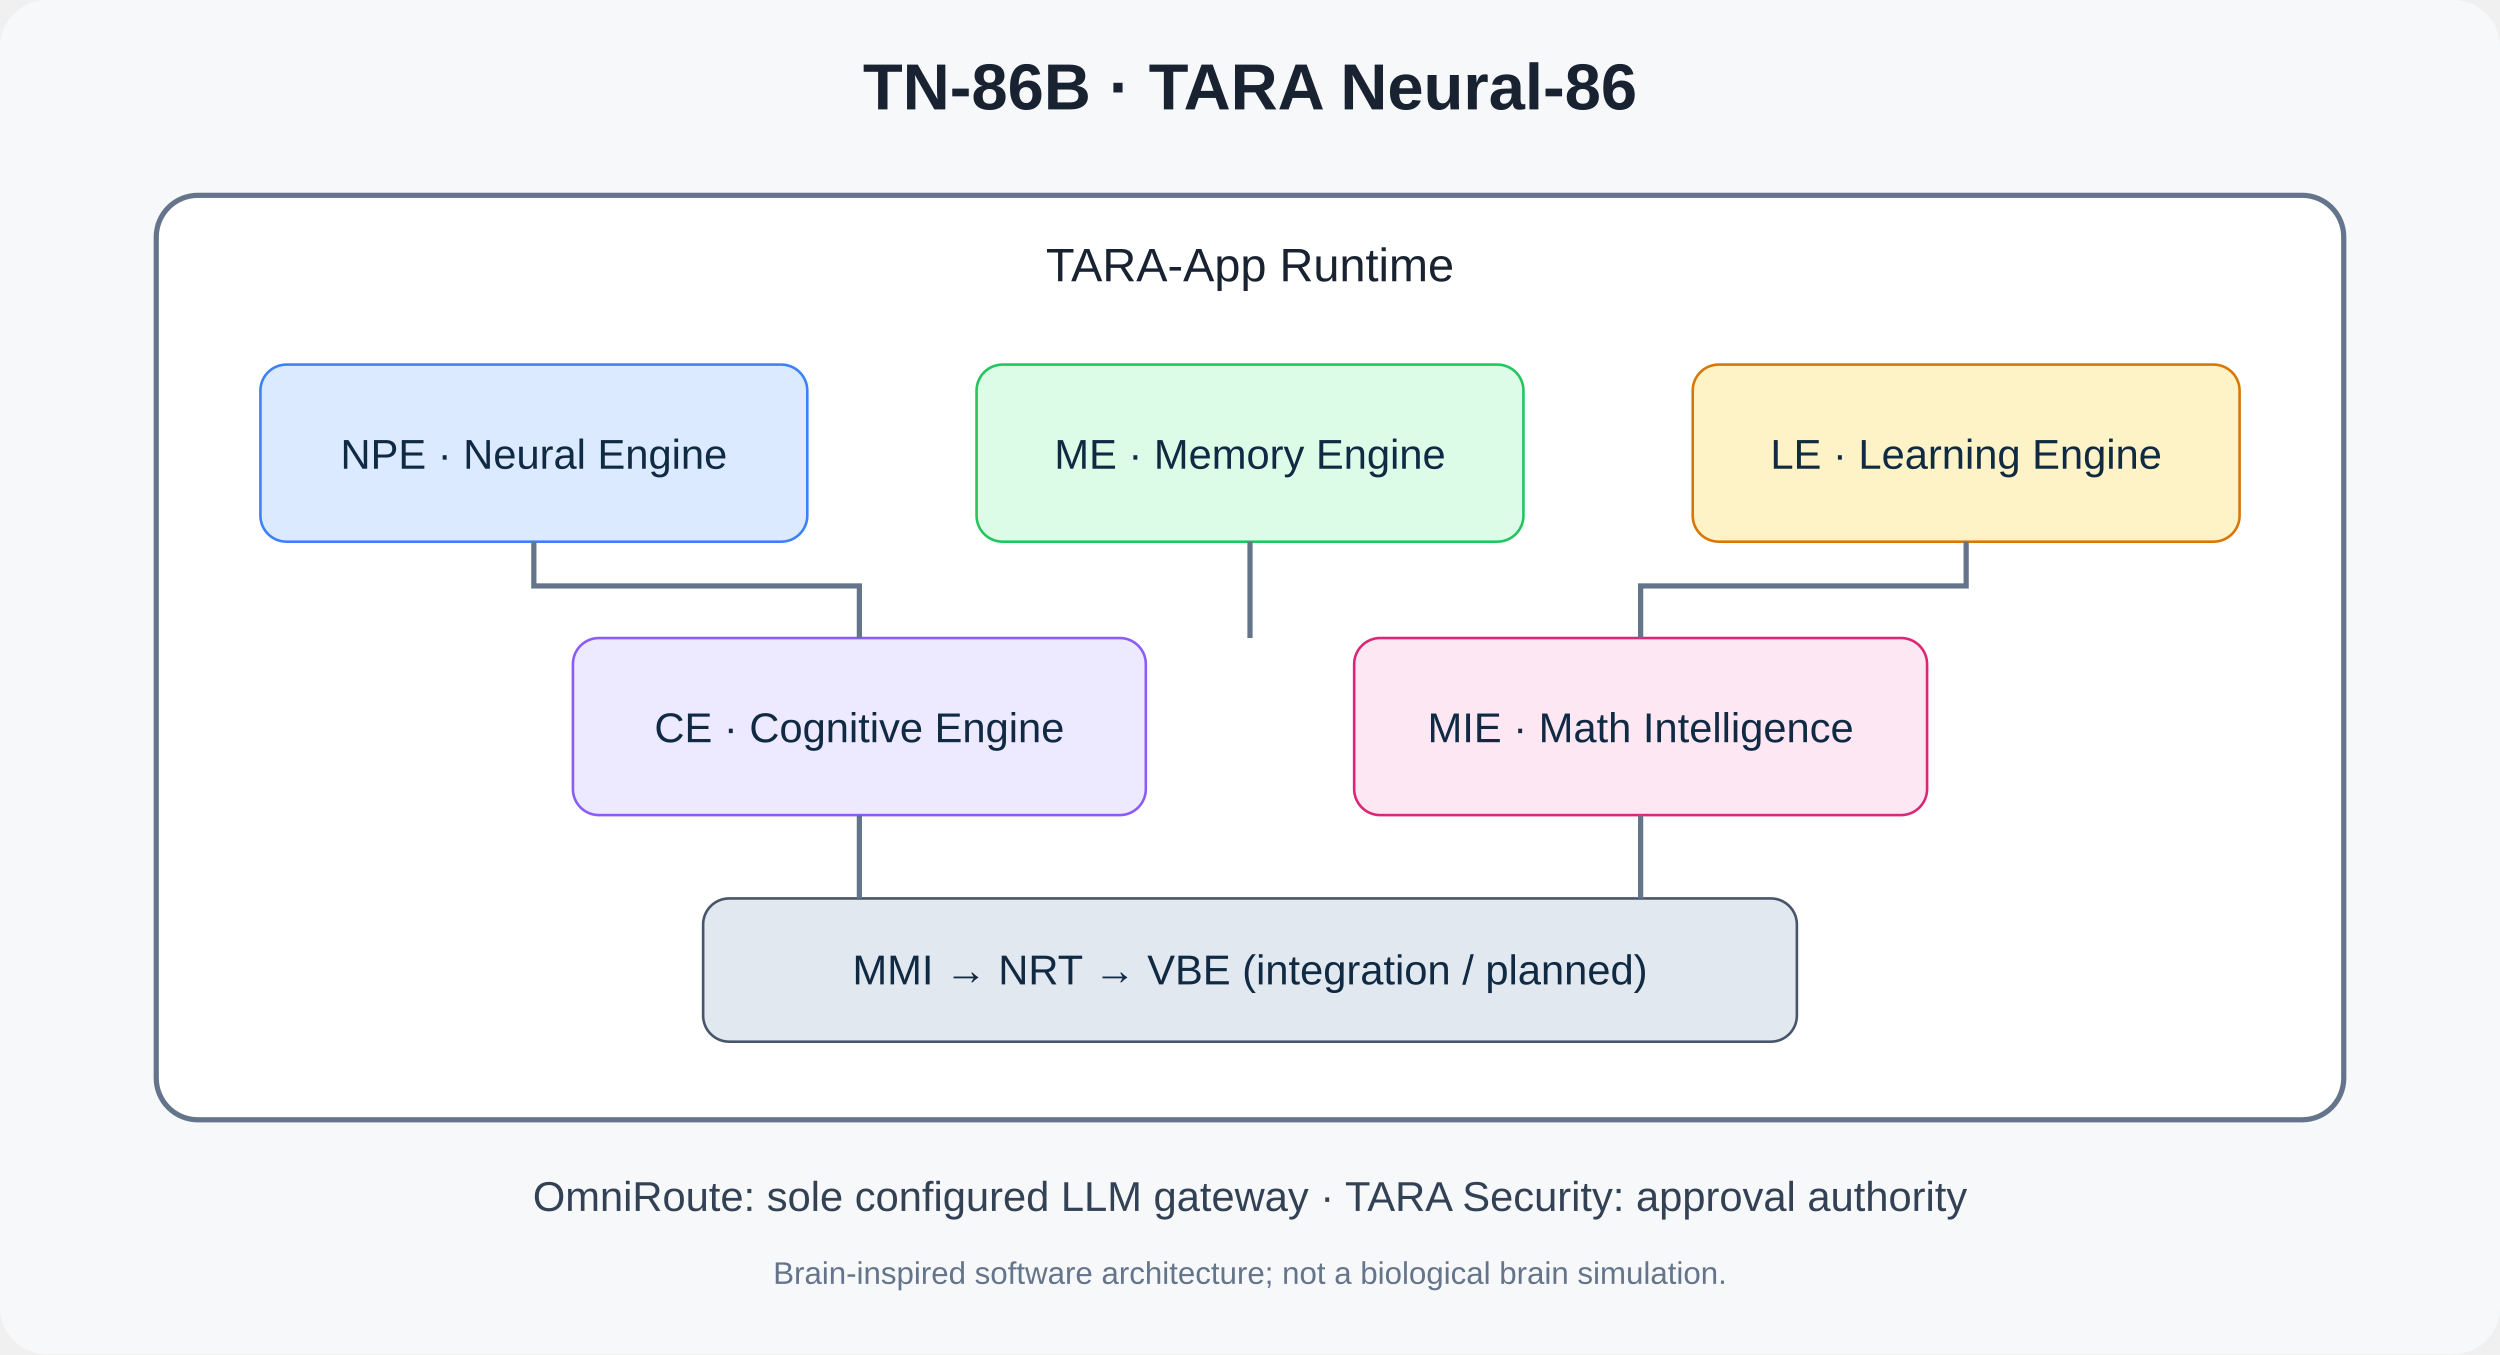
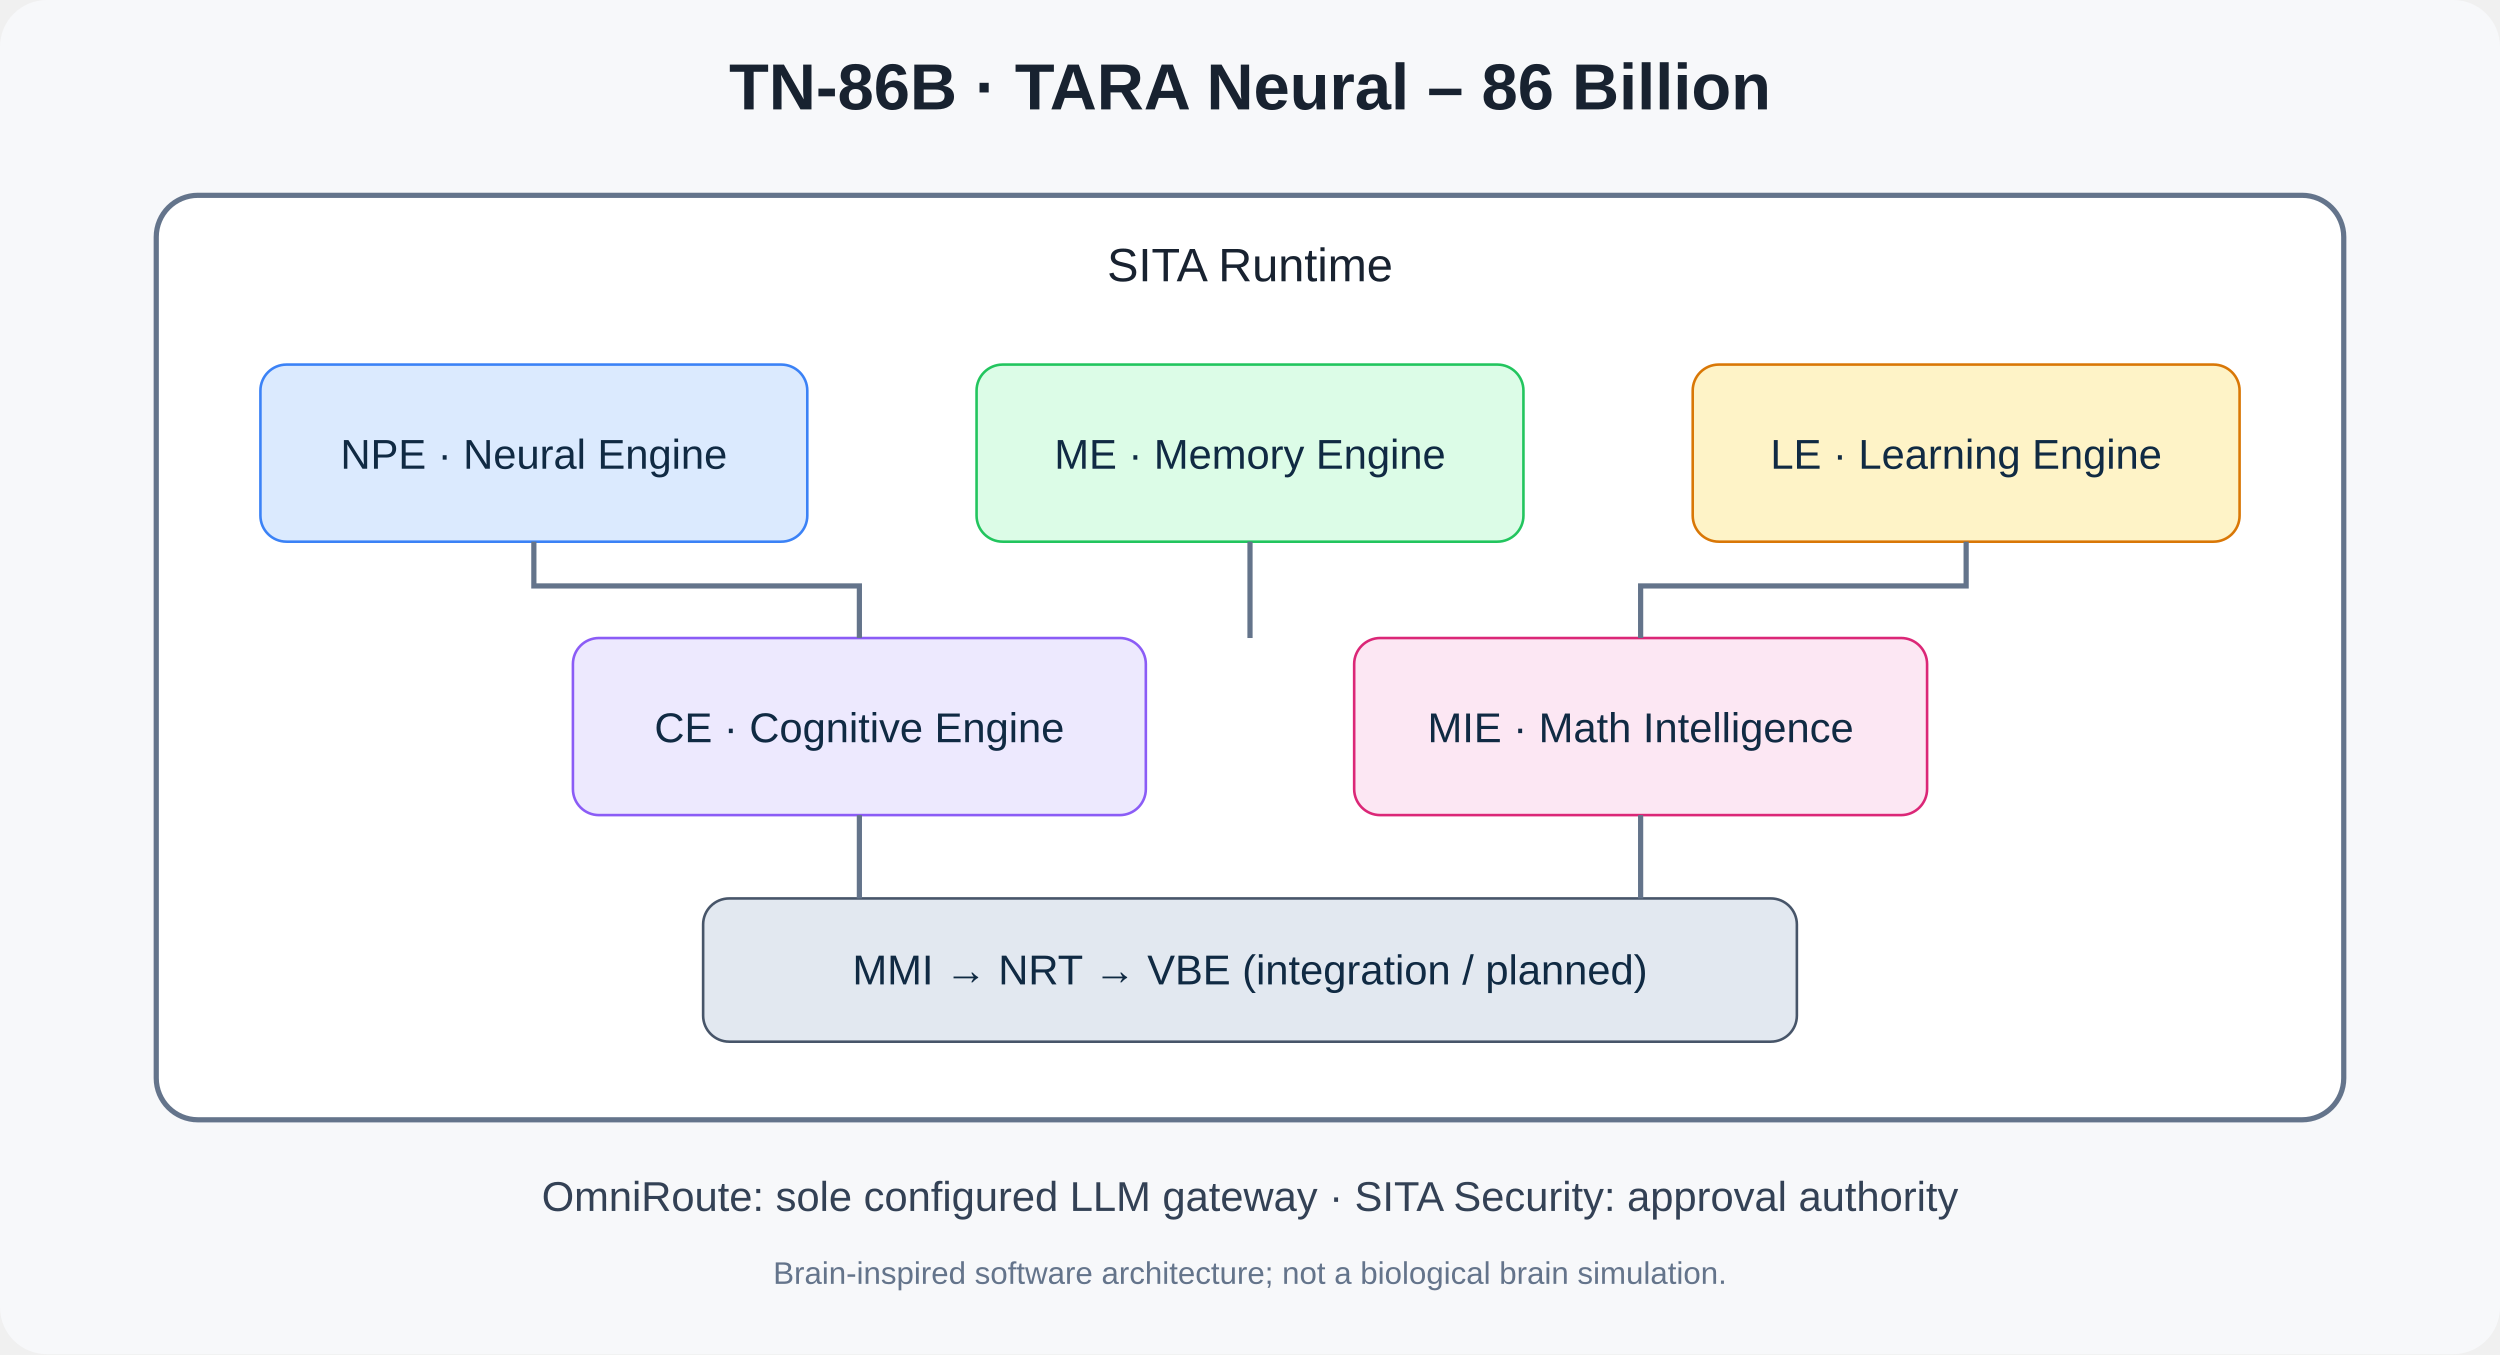
<svg xmlns="http://www.w3.org/2000/svg" width="960" height="520" viewBox="0 0 960 520" role="img" aria-labelledby="title desc">
  <rect width="960" height="520" rx="18" fill="#f7f8fa" />
-   <text x="480" y="42" text-anchor="middle" font-family="Arial" font-size="25" font-weight="bold" fill="#182230">TN-86B · TARA Neural-86</text>
+   <text x="480" y="42" text-anchor="middle" font-family="Arial" font-size="25" font-weight="bold" fill="#182230">TN-86B · TARA Neural – 86 Billion</text>
  <rect x="60" y="75" width="840" height="355" rx="16" fill="#fff" stroke="#64748b" stroke-width="2" />
-   <text x="480" y="108" text-anchor="middle" font-family="Arial" font-size="18" fill="#182230">TARA-App Runtime</text>
+   <text x="480" y="108" text-anchor="middle" font-family="Arial" font-size="18" fill="#182230">SITA Runtime</text>
  <g font-family="Arial" font-size="16" text-anchor="middle" fill="#102a43">
    <rect x="100" y="140" width="210" height="68" rx="10" fill="#dbeafe" stroke="#3b82f6" />
    <text x="205" y="180">NPE · Neural Engine</text>
    <rect x="375" y="140" width="210" height="68" rx="10" fill="#dcfce7" stroke="#22c55e" />
    <text x="480" y="180">ME · Memory Engine</text>
    <rect x="650" y="140" width="210" height="68" rx="10" fill="#fef3c7" stroke="#d97706" />
    <text x="755" y="180">LE · Learning Engine</text>
    <rect x="220" y="245" width="220" height="68" rx="10" fill="#ede9fe" stroke="#8b5cf6" />
    <text x="330" y="285">CE · Cognitive Engine</text>
    <rect x="520" y="245" width="220" height="68" rx="10" fill="#fce7f3" stroke="#db2777" />
    <text x="630" y="285">MIE · Math Intelligence</text>
    <rect x="270" y="345" width="420" height="55" rx="10" fill="#e2e8f0" stroke="#475569" />
    <text x="480" y="378">MMI → NRT → VBE (integration / planned)</text>
  </g>
  <path d="M205 208V225H330V245 M480 208V245 M755 208V225H630V245 M330 313V345 M630 313V345" fill="none" stroke="#64748b" stroke-width="2" />
-   <text x="480" y="465" text-anchor="middle" font-family="Arial" font-size="16" fill="#334155">OmniRoute: sole configured LLM gateway · TARA Security: approval authority</text>
+   <text x="480" y="465" text-anchor="middle" font-family="Arial" font-size="16" fill="#334155">OmniRoute: sole configured LLM gateway · SITA Security: approval authority</text>
  <text x="480" y="493" text-anchor="middle" font-family="Arial" font-size="12" fill="#64748b">Brain-inspired software architecture; not a biological brain simulation.</text>
</svg>
